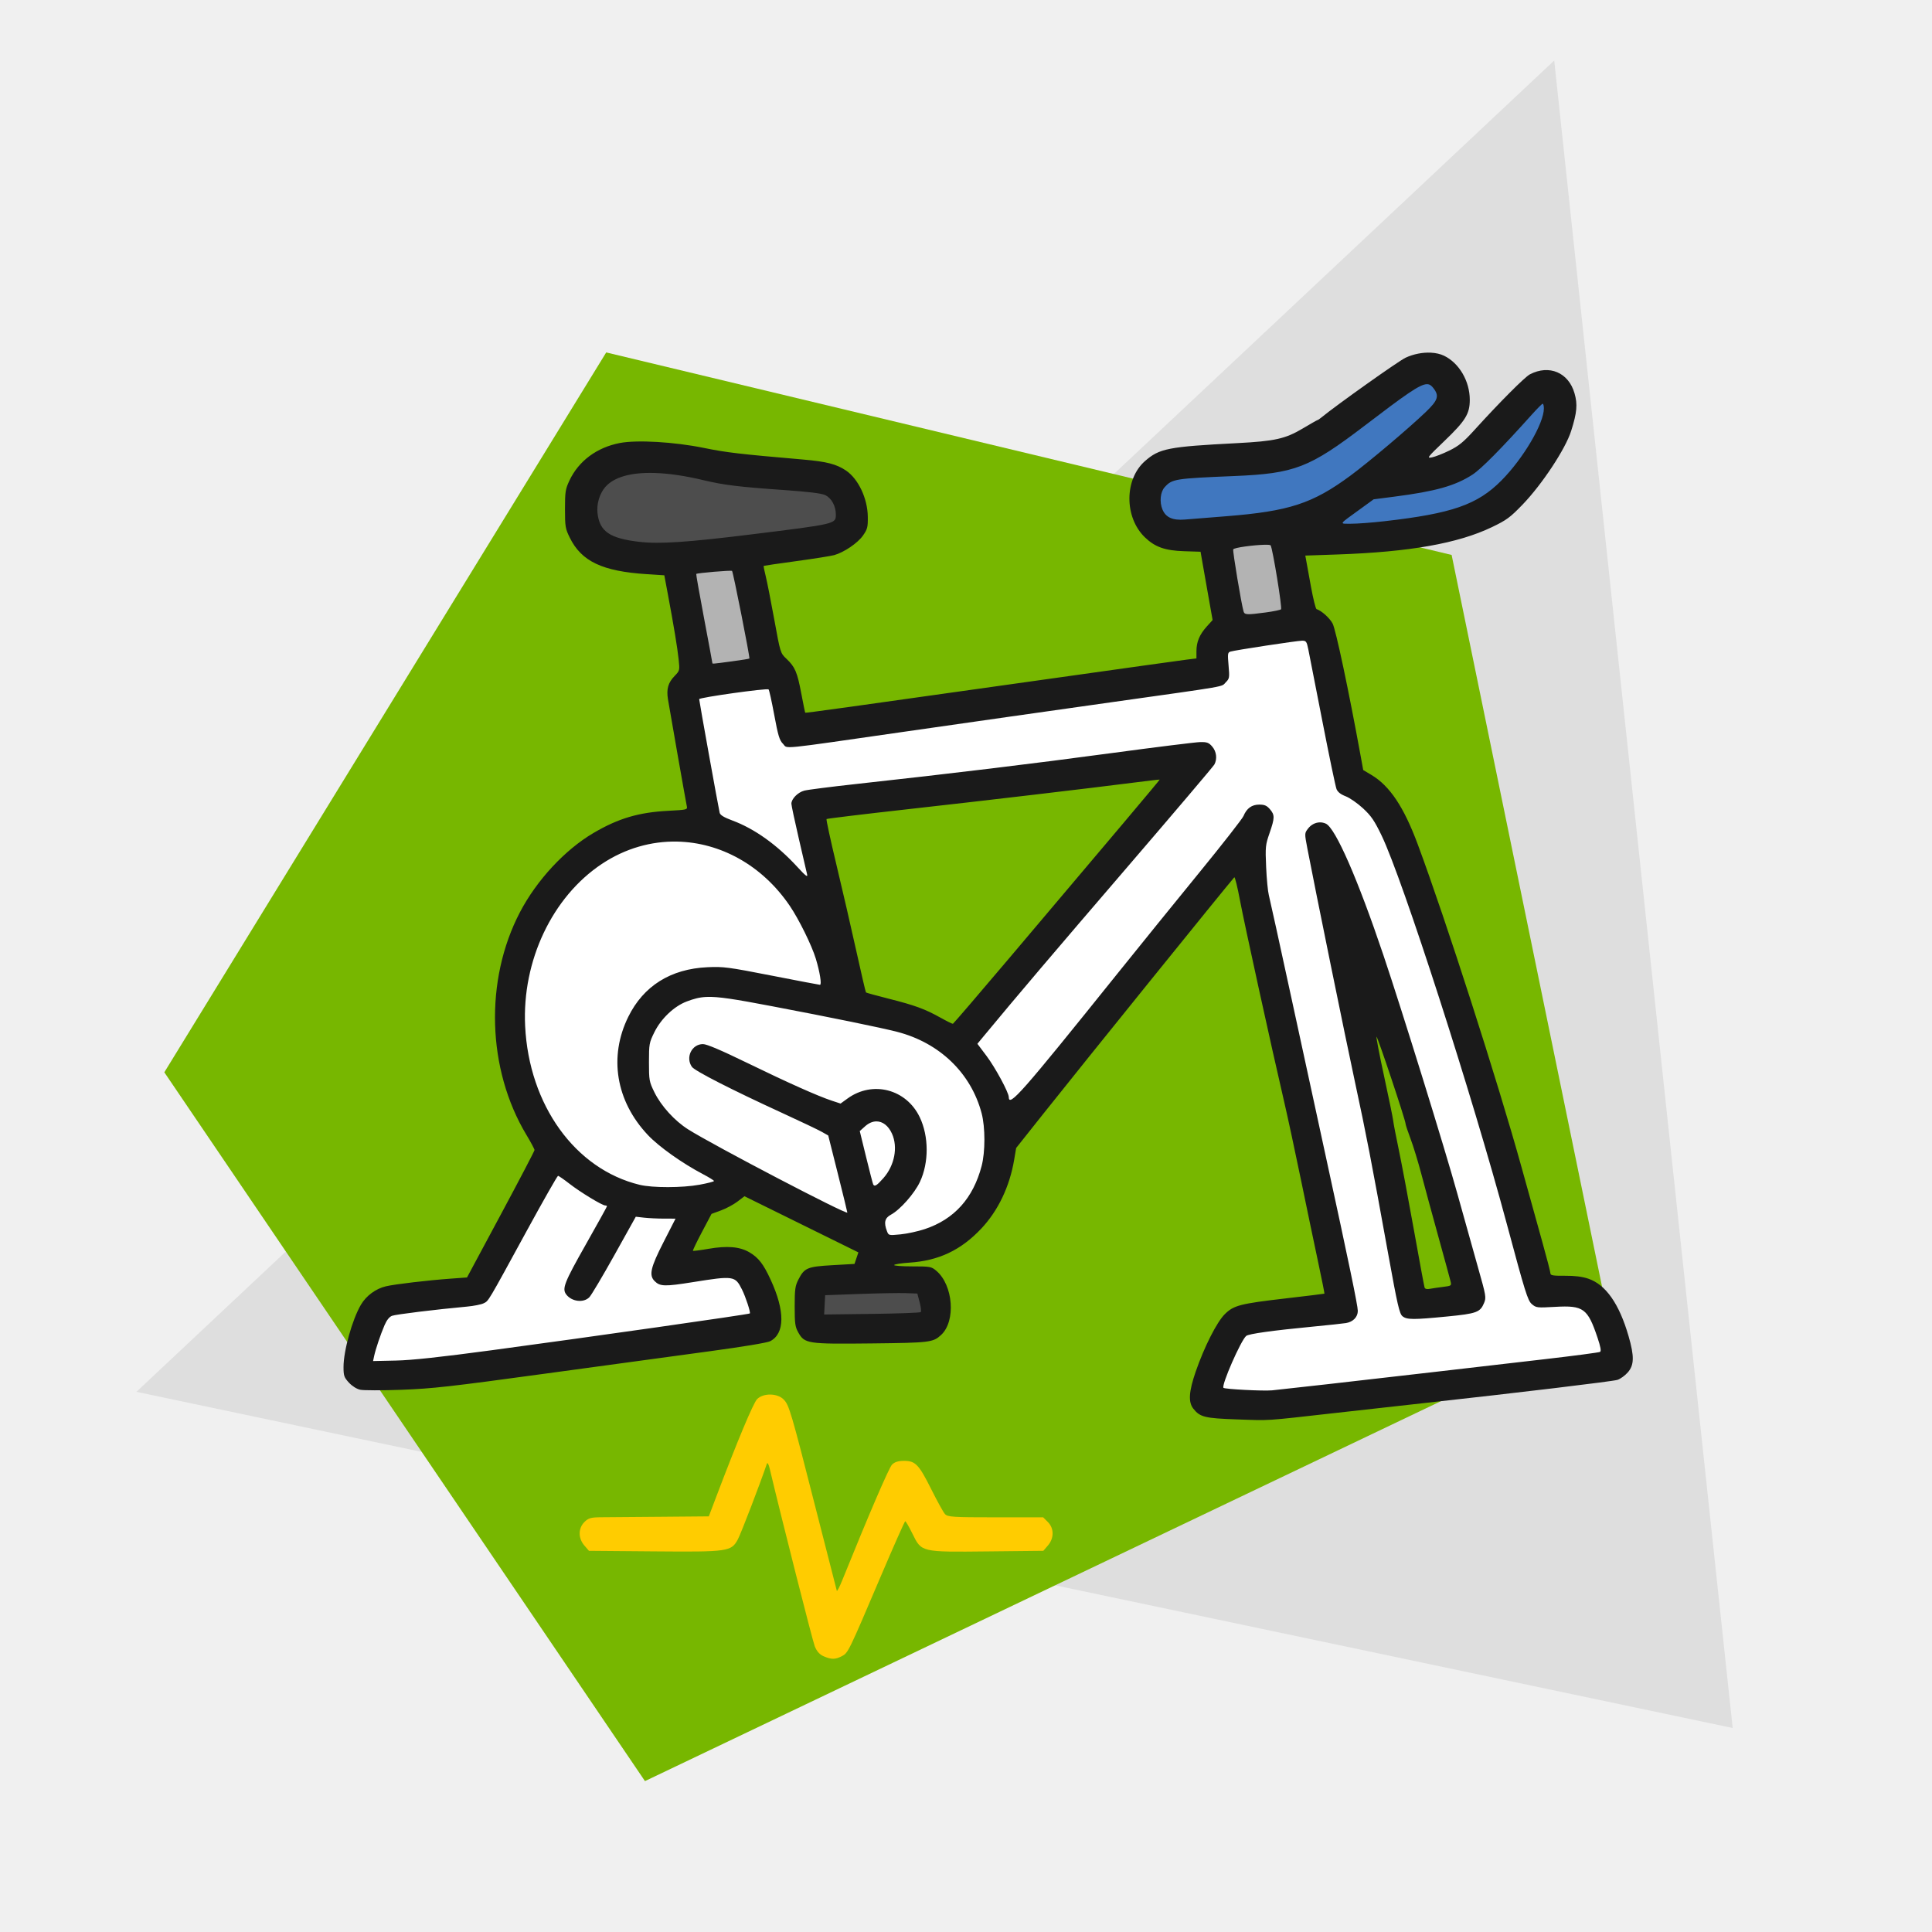
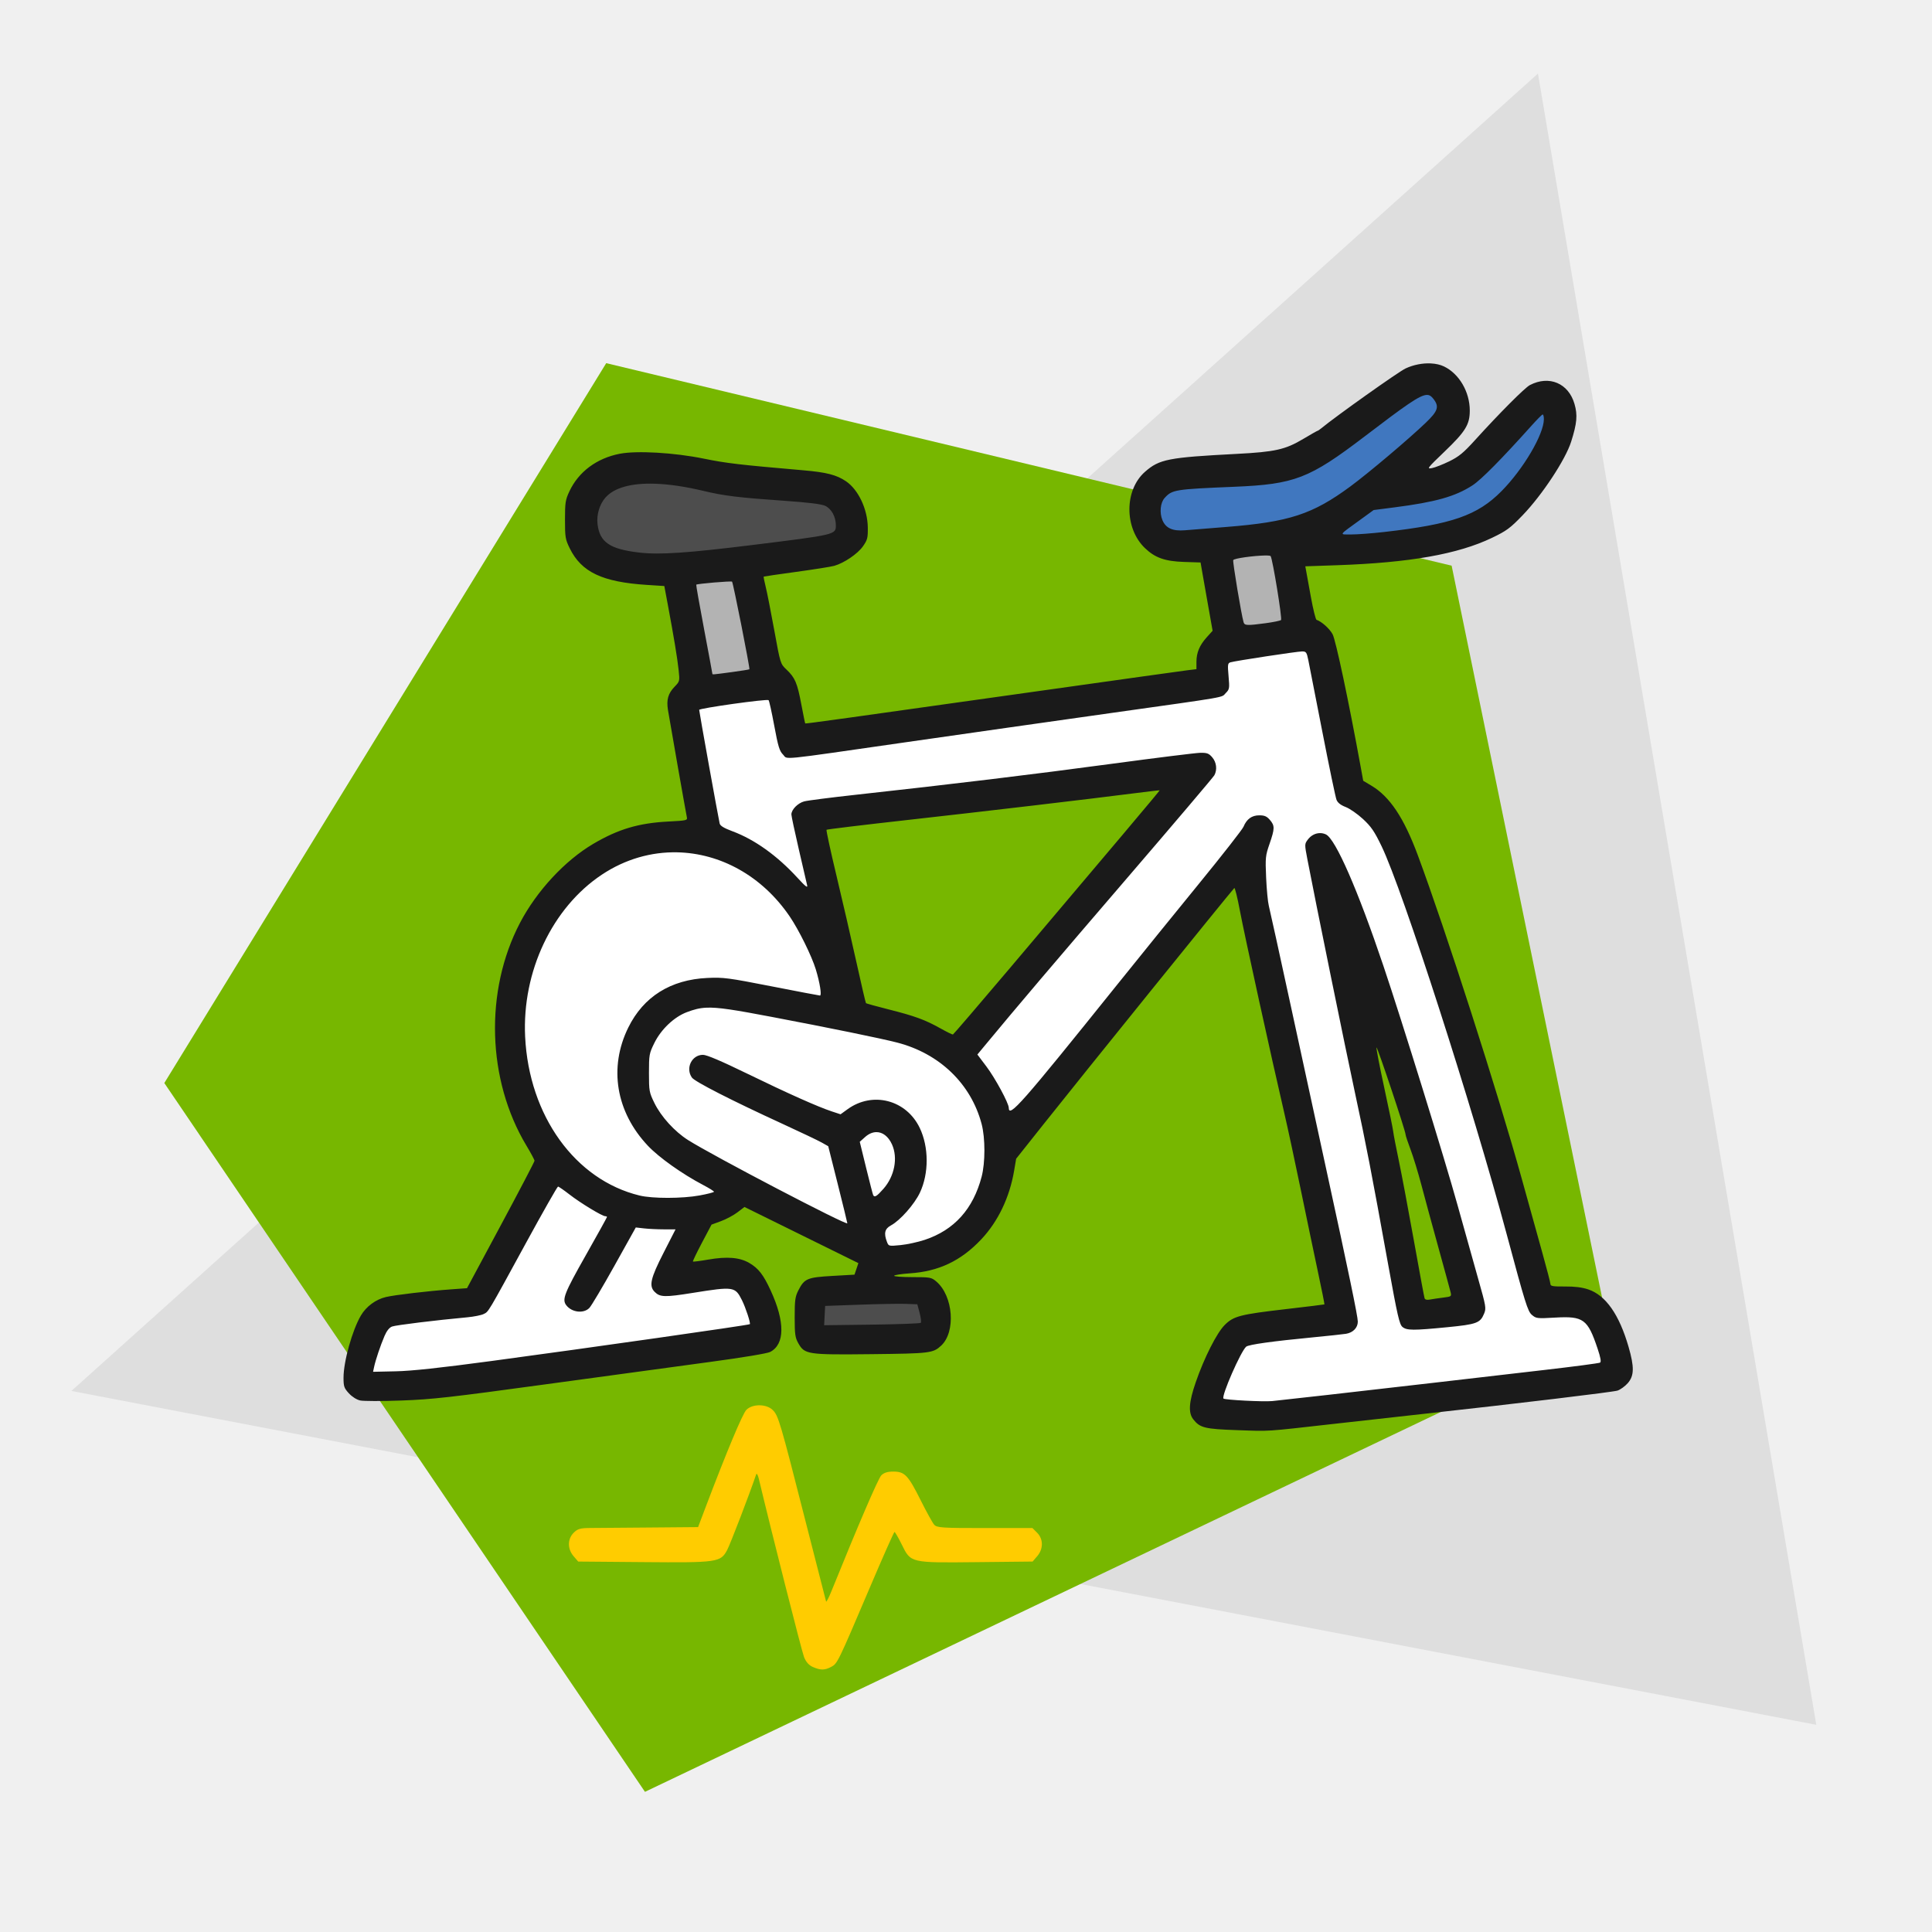
<svg xmlns="http://www.w3.org/2000/svg" version="1.1" id="svg1" width="360" height="360" viewBox="0 0 360 360" xml:space="preserve">
  <defs id="defs1" />
-   <g id="background2" style="fill:#cd0000;fill-opacity:1" transform="translate(1.298077,4.759615)">
-     <path style="display:inline;fill:#d8d8d8;fill-opacity:0.736;stroke:none;stroke-width:1.052" d="M 321.564,317.23 288.307,6.517 24.121,254.586 Z" id="path2-1" />
+   <g id="background2" style="fill:#cd0000;fill-opacity:1" transform="translate(3.028846,4.163462)">
+     <path style="display:inline;fill:#d8d8d8;fill-opacity:0.736;stroke:none;stroke-width:1.052" d="M 335.41,317.23 283.547,9.546 10.275,255.019 Z" id="path2-1" />
  </g>
-   <g id="background" transform="matrix(0.9059701,0,0,0.934409,11.35684,88.47049)" style="fill:#cd0000;fill-opacity:1">
+   <g id="background" transform="matrix(0.9059701,0,0,0.934409,11.35684,90.47049)" style="fill:#cd0000;fill-opacity:1">
    <path style="fill:#77b700;fill-opacity:1;stroke:none" d="M 21.261,119.151 120.117,260.498 318.413,168.728 286.029,15.984 112.148,-24.402 Z" id="path2" />
  </g>
-   <g id="metric" transform="translate(-289.5279,-1258.808)" style="fill:#cd0000;fill-opacity:1">
+   <g id="metric" transform="translate(-291.5279,-1256.808)" style="fill:#cd0000;fill-opacity:1">
    <path d="m 442.995,1567.428 c -0.741,-0.323 -1.284,-0.934 -1.649,-1.859 -0.419,-1.059 -6.239,-24.01 -8.401,-33.127 -0.192,-0.811 -0.416,-1.196 -0.519,-0.892 -1.234,3.655 -4.818,12.994 -5.408,14.091 -1.23,2.285 -1.755,2.361 -15.659,2.243 l -12.091,-0.102 -0.861,-1.001 c -1.16,-1.349 -1.154,-3.197 0.015,-4.366 0.74,-0.74 1.223,-0.878 3.121,-0.889 1.235,-0.01 6.254,-0.047 11.154,-0.089 l 8.908,-0.076 1.351,-3.567 c 3.941,-10.405 6.937,-17.568 7.648,-18.282 1.144,-1.149 3.751,-1.126 4.922,0.044 1.044,1.044 1.367,2.141 6.06,20.557 2.075,8.142 3.816,14.943 3.87,15.112 0.053,0.169 0.51,-0.714 1.015,-1.962 4.963,-12.276 8.693,-20.945 9.263,-21.533 0.484,-0.499 1.161,-0.714 2.25,-0.714 2.123,0 2.762,0.67 5.101,5.351 1.078,2.158 2.209,4.205 2.512,4.548 0.498,0.563 1.423,0.624 9.431,0.624 h 8.879 l 0.876,0.875 c 1.169,1.169 1.175,3.017 0.015,4.366 l -0.86,1.001 -10.34,0.109 c -12.504,0.132 -12.339,0.171 -14.049,-3.299 -0.635,-1.287 -1.24,-2.334 -1.345,-2.327 -0.105,0.01 -2.187,4.702 -4.626,10.434 -5.94,13.958 -6.014,14.11 -7.191,14.719 -1.224,0.633 -1.955,0.635 -3.391,0.01 z" style="display:inline;fill:#ffcc00;stroke-width:0.268" id="path1-9" />
  </g>
-   <g id="bike" transform="matrix(0.2301103,0,0,0.2301103,27.25291,-43.9683)">
+   <g id="bike" transform="matrix(0.2301103,0,0,0.2301103,27.25291,-41.9683)">
    <path id="path8" style="display:inline;fill:#ffffff" d="m 935.578,701.207 c -4.559,0.313 -9.078,1.054 -13.606,1.652 -13.685,1.971 -27.363,4.009 -40.985,6.375 -3.083,0.608 -6.381,0.926 -9.018,2.794 -2.871,1.964 -4.469,5.383 -4.652,8.803 -0.245,4.588 0.468,9.155 0.753,13.726 0.062,0.899 0.122,1.8 0.118,2.702 -0.488,0.439 -0.822,1.117 -1.564,1.115 -6.184,1.371 -12.472,2.192 -18.727,3.16 -1.77,0.26 -3.565,0.532 -5.251,0.772 -32.497,4.661 -65.014,9.174 -97.517,13.794 -59.803,8.474 -119.596,17.023 -179.378,25.647 -12.343,1.742 -24.757,3.595 -37.17,5.057 -2.223,0.24 -4.449,0.476 -6.684,0.58 -1.045,-1.077 -1.249,-2.664 -1.717,-4.033 -1.948,-7.654 -3.112,-15.477 -4.718,-23.205 -0.941,-4.431 -1.761,-8.904 -3.104,-13.236 -0.504,-1.292 -1.076,-2.608 -2.125,-3.554 -0.682,-0.657 -1.177,-1.592 -2.184,-1.763 -1.307,-0.532 -2.649,-0.996 -4.076,-1.023 -3.935,-0.108 -7.849,0.468 -11.757,0.856 -12.691,1.476 -25.351,3.248 -37.949,5.38 -3.21,0.615 -6.494,1.042 -9.57,2.187 -1.034,0.417 -2.013,1.024 -2.849,1.748 -0.625,0.793 -1.451,1.475 -1.948,2.338 -0.299,1.2 -0.81,2.383 -0.977,3.595 0.57,4.934 1.594,9.802 2.398,14.702 4.438,25.044 8.921,50.081 13.595,75.083 0.507,2.267 0.691,4.643 1.634,6.785 1.656,3.71 5.201,6.085 8.754,7.775 4.369,2.103 9.047,3.473 13.398,5.622 13.72,6.495 25.882,15.917 36.615,26.578 4.122,4.003 7.76,8.478 11.977,12.384 1.815,1.688 4.011,3.078 6.508,3.412 0.921,0.052 1.889,0.099 2.8,-0.022 0.959,-0.387 2.044,-0.542 2.92,-1.082 0.966,-0.862 2.223,-1.464 2.789,-2.683 0.579,-0.832 1.066,-1.706 1.269,-2.709 0.706,-2.202 0.267,-4.543 -0.303,-6.725 -3.579,-15.628 -7.34,-31.215 -10.697,-46.893 -0.438,-2.162 -0.94,-4.334 -1.291,-6.499 1.233,-1.535 2.996,-2.769 5.008,-2.915 5.941,-0.941 11.914,-1.658 17.881,-2.411 0.442,-0.056 1.258,-0.152 1.843,-0.223 18.61,-2.237 37.257,-4.16 55.878,-6.3 58.136,-6.554 116.215,-13.63 174.193,-21.471 7.394,-0.995 14.896,-1.982 22.228,-2.94 3.909,-0.505 7.954,-1.023 11.779,-1.52 10.747,-1.337 21.486,-2.753 32.262,-3.843 1.236,-0.132 2.483,-0.143 3.723,-0.059 1.329,1.228 2.033,3.304 1.297,5.01 -6.876,8.445 -13.973,16.708 -20.997,25.029 -33.597,39.565 -67.576,78.804 -101.261,118.295 -23.312,27.309 -46.52,54.709 -69.368,82.408 -1.267,1.532 -2.533,3.064 -3.8,4.595 4.256,5.693 8.593,11.327 12.797,17.059 4.574,6.65 8.605,13.668 12.236,20.873 0.993,2.092 2.09,4.167 2.775,6.381 0.138,2.9 1.293,5.838 3.557,7.722 0.747,0.804 1.821,1.182 2.76,1.703 1.144,0.323 2.287,0.65 3.488,0.595 3.438,0.037 6.526,-1.873 9.043,-4.06 4.546,-3.986 8.499,-8.586 12.495,-13.107 11.216,-12.946 21.988,-26.267 32.799,-39.551 22.364,-27.559 44.475,-55.322 66.834,-82.885 15.275,-18.901 30.635,-37.733 45.968,-56.586 8.633,-10.733 17.282,-21.458 25.554,-32.474 1.713,-2.375 3.588,-4.692 4.68,-7.438 0.648,-1.347 1.661,-2.824 3.303,-2.919 0.83,-0.061 1.753,-0.171 2.537,0.063 0.486,0.536 1.016,1.081 1.377,1.699 -0.401,3.046 -1.527,5.937 -2.47,8.844 -1.723,4.916 -3.414,9.926 -3.723,15.168 -0.4,6 0.036,12.013 0.272,18.011 0.379,6.922 0.832,13.856 1.9,20.711 0.731,3.607 1.648,7.176 2.411,10.777 3.199,14.419 6.367,28.913 9.509,43.303 12.592,57.981 25.149,115.969 37.751,173.947 5.665,26.12 11.32,52.243 16.772,78.408 1.657,8.087 3.383,16.357 4.873,24.552 0.321,1.954 0.758,3.914 0.898,5.883 -0.701,1.004 -2.108,1.097 -3.221,1.263 -17.168,2.052 -34.413,3.392 -51.582,5.432 -8.244,1.005 -16.513,1.943 -24.655,3.616 -3.16,0.696 -6.536,1.585 -8.777,4.085 -2.63,2.878 -4.405,6.4 -6.241,9.807 -4.104,7.976 -7.748,16.188 -10.983,24.553 -1.375,3.773 -2.891,7.564 -3.386,11.575 -0.199,1.777 0.082,3.564 0.709,5.23 0.455,0.969 1.172,1.815 1.728,2.736 1.306,0.959 2.63,1.956 4.235,2.341 3.216,0.861 6.573,0.98 9.873,1.297 9.41,0.674 18.843,1.135 28.279,1.087 4.344,-0.02 8.644,-0.712 12.959,-1.13 70.795,-7.84 141.538,-16.146 212.295,-24.317 13.878,-1.637 27.763,-3.248 41.588,-5.29 2.264,-0.4 4.673,-0.608 6.665,-1.842 2.031,-1.289 3.544,-3.341 4.173,-5.663 0.993,-3.685 -0.046,-7.507 -1.038,-11.079 -1.754,-5.753 -3.691,-11.462 -6.049,-16.998 -2.343,-5.395 -5.462,-10.726 -10.357,-14.181 -4.591,-3.34 -10.335,-4.563 -15.913,-4.815 -7.743,-0.4 -15.464,0.639 -23.203,0.633 -0.678,0.01 -1.494,0.02 -1.809,-0.709 -1.654,-3.398 -2.645,-7.069 -3.784,-10.66 -4.143,-13.908 -7.84,-27.944 -11.632,-41.95 -6.254,-23.451 -12.84,-46.812 -19.678,-70.1 -12.329,-42.023 -25.275,-83.865 -38.739,-125.538 -9.468,-29.225 -19.148,-58.386 -29.513,-87.306 -4.51,-12.416 -9.016,-24.847 -14.301,-36.959 -2.42,-5.329 -4.971,-10.616 -7.974,-15.645 -2.868,-4.848 -6.613,-9.118 -10.768,-12.901 -4.33,-3.943 -9.045,-7.512 -14.2,-10.308 -1.665,-0.971 -3.596,-1.401 -5.196,-2.487 -1.886,-7.893 -3.461,-15.857 -5.115,-23.801 -0.214,-1.081 -0.489,-2.418 -0.726,-3.597 -0.459,-2.276 -0.926,-4.559 -1.366,-6.764 -0.684,-3.445 -1.383,-6.913 -2.044,-10.294 -4.429,-22.493 -8.74,-45.009 -13.231,-67.49 -0.728,-3.577 -1.611,-7.393 -4.298,-10.05 -2.279,-2.339 -5.595,-3.376 -8.807,-3.32 -0.231,-0.003 -0.463,-0.009 -0.694,0.007 z m -509.682,162.658 c -18.57,0.285 -37,5.341 -53.225,14.349 -19.82,10.955 -36.343,27.373 -48.57,46.347 -18.811,29.199 -27.881,64.466 -25.904,99.115 1.488,26.877 8.948,53.598 22.845,76.736 10.64,17.765 25.176,33.348 42.797,44.329 10.78,6.732 22.669,11.734 35.077,14.519 7.372,1.437 14.912,1.728 22.404,1.798 9.491,-0.01 19.021,-0.459 28.38,-2.111 4.185,-0.821 8.412,-1.582 12.442,-3.004 1.261,-0.464 2.439,-1.166 3.471,-2.011 0.638,-0.827 1.466,-1.553 1.979,-2.448 0.347,-1.306 0.829,-2.608 1.091,-3.917 -0.317,-1.197 -0.484,-2.453 -0.894,-3.613 -0.68,-1.296 -1.501,-2.526 -2.642,-3.464 -2.81,-2.302 -6.057,-3.993 -9.223,-5.745 -11.394,-5.979 -22.26,-12.969 -32.433,-20.849 -5.106,-3.984 -10.017,-8.27 -14.172,-13.257 -9.117,-10.65 -15.756,-23.598 -18.105,-37.48 -2.298,-13.09 -0.633,-26.762 4.327,-39.064 4.113,-10.348 10.411,-20 19.104,-27.068 8.541,-7.039 19.146,-11.265 30.018,-13.008 6.144,-0.998 12.389,-1.29 18.607,-1.179 7.221,0.272 14.334,1.674 21.431,2.933 19.496,3.652 38.928,7.64 58.443,11.19 1.239,0.211 2.491,0.438 3.74,0.174 1.02,-0.11 1.999,-0.529 2.955,-0.867 0.825,-0.702 1.835,-1.228 2.542,-2.04 0.704,-1.031 1.452,-2.039 1.806,-3.253 1.148,-3.464 0.53,-7.182 0.012,-10.705 -1.08,-6.272 -2.663,-12.462 -4.718,-18.485 -3.064,-8.482 -6.946,-16.645 -11.066,-24.658 -4.206,-8.095 -8.767,-16.045 -14.334,-23.292 -12.5,-16.574 -28.881,-30.328 -47.741,-39.1 -15.718,-7.351 -33.084,-11.177 -50.445,-10.873 z m 524.758,1.836 c 0.735,-0.064 0.987,0.798 1.437,1.216 3.221,4.378 5.643,9.273 8.075,14.116 6.594,13.636 12.2,27.723 17.593,41.868 2.831,7.46 5.561,14.958 8.235,22.476 0.178,0.492 0.466,1.321 0.686,1.942 7.461,21.08 14.297,42.374 21.105,63.672 1.259,3.981 2.58,8.134 3.863,12.181 4.447,14.061 8.896,28.282 13.284,42.424 1.776,5.753 3.609,11.667 5.378,17.416 7.558,24.665 15.115,49.333 22.191,74.142 6.646,23.896 13.334,47.779 20.075,71.648 1.091,4.115 2.365,8.204 2.996,12.422 0.247,0.984 -0.455,1.835 -0.769,2.713 -0.256,0.689 -0.733,1.28 -1.482,1.443 -3.52,1.204 -7.256,1.563 -10.927,2.046 -8.948,1.026 -17.919,1.864 -26.897,2.572 -4.044,0.241 -8.114,0.647 -12.159,0.24 -1.603,-5.218 -2.549,-10.607 -3.647,-15.947 -0.601,-3.073 -1.185,-6.15 -1.763,-9.227 -0.254,-1.357 -0.548,-2.95 -0.817,-4.397 -6.518,-35.532 -12.786,-71.112 -19.74,-106.562 -3.797,-19.472 -8.017,-38.857 -12.143,-58.261 -6.539,-31.096 -12.894,-62.204 -19.247,-93.36 -4.752,-23.37 -9.485,-46.744 -14.124,-70.136 -1.203,-6.107 -2.439,-12.363 -3.601,-18.539 -0.367,-1.983 -0.761,-3.964 -0.981,-5.969 0.759,-1.128 1.935,-2.192 3.381,-2.141 z M 455.283,989.625 c -6.111,0.008 -12.182,1.197 -17.922,3.269 -4.963,1.617 -9.665,4.003 -13.897,7.06 -8.977,6.455 -16.288,15.244 -20.868,25.318 -1.944,3.938 -3.441,8.151 -3.82,12.552 -0.536,5.546 -0.355,11.13 -0.383,16.694 0.042,6.053 0.002,12.297 2.229,18.026 1.436,3.719 3.198,7.315 5.166,10.781 5.151,8.795 11.941,16.59 19.68,23.201 4.099,3.537 8.63,6.53 13.317,9.225 12.726,7.412 25.713,14.364 38.684,21.336 21.786,11.636 43.667,23.099 65.736,34.19 6.443,3.182 12.847,6.465 19.47,9.264 1.848,0.785 3.832,1.306 5.853,1.156 1.094,0.018 2.079,-0.616 3.125,-0.885 0.862,-0.297 1.724,-0.595 2.586,-0.892 0.811,-1.982 1.622,-3.963 2.432,-5.945 -0.597,-4.359 -1.849,-8.587 -2.82,-12.869 -4.613,-18.784 -9.384,-37.528 -14.086,-56.289 -4.642,-2.588 -9.193,-5.349 -14.01,-7.608 -17.827,-8.69 -35.984,-16.676 -53.851,-25.283 -0.729,-0.348 -1.403,-0.667 -2.046,-0.981 -11.997,-5.801 -23.994,-11.628 -35.637,-18.12 -1.889,-1.108 -3.849,-2.158 -5.594,-3.469 -0.65,-1.513 0.11,-3.729 1.828,-4.086 4.443,1.323 8.659,3.293 12.9,5.145 2.894,1.298 5.771,2.635 8.641,3.986 0.439,0.204 1.205,0.571 1.77,0.838 1.022,0.483 1.822,0.867 2.819,1.346 19.381,9.382 38.764,18.785 58.557,27.274 6.97,2.984 14.016,5.814 21.258,8.077 2.441,0.803 4.882,1.606 7.323,2.41 3.642,-2.595 7.203,-5.306 10.899,-7.822 6.651,-4.324 15.027,-6.004 22.792,-4.241 7.971,1.709 15.005,6.932 19.25,13.853 4.194,6.888 6.079,14.966 6.516,22.957 0.408,8.874 -0.975,17.969 -4.884,26.002 -2.785,5.318 -6.559,10.06 -10.627,14.449 -2.935,3.061 -6.036,6.083 -9.82,8.078 -3.871,2.258 -6.966,6.027 -7.857,10.478 -1.075,4.966 0.406,10.042 2.323,14.607 1.313,3.146 4.027,5.716 7.352,6.592 3.674,1.012 7.518,0.326 11.244,0.039 6.324,-0.612 12.553,-1.985 18.678,-3.644 13.332,-3.754 25.888,-10.756 35.423,-20.885 9.511,-9.978 15.822,-22.651 19.449,-35.869 2.295,-8.154 2.888,-16.678 2.934,-25.115 -0.049,-7.931 -0.593,-15.931 -2.581,-23.636 -4.358,-16.55 -13.113,-31.919 -25.18,-44.06 -12.907,-13.089 -29.445,-22.384 -47.114,-27.303 -7.997,-2.161 -16.117,-3.83 -24.21,-5.584 -27.319,-5.776 -54.733,-11.097 -82.163,-16.315 -12.267,-2.284 -24.521,-4.696 -36.898,-6.317 -4.63,-0.58 -9.292,-1.021 -13.964,-0.984 z m 135.57,100.83 c -5.656,0.101 -10.995,2.8 -15.061,6.625 -2.569,2.296 -5.138,4.592 -7.707,6.889 3.713,15.041 7.26,30.125 11.197,45.11 0.654,2.222 1.052,4.613 2.5,6.49 1.939,2.785 5.341,4.476 8.738,4.24 3.462,-0.19 6.449,-2.267 8.834,-4.637 3.985,-3.935 7.647,-8.274 10.243,-13.264 4.982,-9.4 6.837,-20.663 4.096,-31.032 -1.778,-6.577 -5.398,-12.924 -11.091,-16.852 -3.423,-2.371 -7.577,-3.68 -11.749,-3.569 z m -262.5,45.723 c -1.703,1.085 -2.683,2.933 -3.764,4.58 -5.348,8.884 -10.35,17.971 -15.406,27.022 -10.169,18.357 -20.115,36.837 -30.268,55.203 -0.234,0.427 -0.65,1.165 -0.954,1.711 -2.543,4.473 -4.956,9.036 -7.836,13.305 -0.526,0.881 -1.719,0.812 -2.591,1.118 -6.042,1.382 -12.259,1.59 -18.398,2.285 -14.828,1.53 -29.652,3.154 -44.409,5.28 -2.997,0.511 -6.071,0.796 -8.95,1.817 -4.569,1.81 -7.741,5.916 -9.868,10.197 -2.266,4.795 -4.043,9.804 -5.797,14.804 -1.912,5.587 -3.676,11.243 -4.766,17.056 -0.813,3.862 -1.626,7.724 -2.439,11.585 10.798,-0.255 21.599,-0.429 32.395,-0.739 12.614,-0.58 25.167,-2.038 37.704,-3.494 25.491,-3.055 50.918,-6.615 76.355,-10.085 42.173,-5.809 84.331,-11.734 126.465,-17.819 14.104,-2.071 28.223,-4.06 42.293,-6.356 1.687,-0.255 3.353,-0.632 4.918,-1.326 0.597,-0.276 1.324,-0.402 1.844,-0.767 0.738,-1.397 1.556,-2.766 2.243,-4.181 0.386,-1.699 0.555,-3.451 0.246,-5.179 -0.866,-4.719 -2.511,-9.252 -4.17,-13.74 -1.711,-4.463 -3.671,-8.871 -6.3,-12.876 -2.36,-3.615 -6.005,-6.404 -10.205,-7.492 -5.266,-1.399 -10.785,-0.801 -16.126,-0.223 -11.495,1.377 -22.858,3.682 -34.36,5.002 -2.496,0.222 -5.047,0.585 -7.536,0.143 -0.464,-0.225 -1.065,-0.649 -0.871,-1.23 0.563,-3.521 2.103,-6.789 3.507,-10.037 3.692,-8.055 7.9,-15.858 11.885,-23.769 3.197,-6.256 6.392,-12.512 9.588,-18.769 -8.854,-0.034 -17.709,0.025 -26.562,-0.071 -5.502,-0.11 -11.001,-0.45 -16.46,-1.163 -2.708,-0.309 -5.416,-0.618 -8.124,-0.926 -8.282,14.803 -16.483,29.653 -24.822,44.424 -4.437,7.75 -8.857,15.518 -13.664,23.047 -0.365,0.504 -0.62,1.228 -1.355,1.223 -1.543,0.233 -3.192,-0.24 -4.373,-1.262 1.077,-3.778 2.973,-7.255 4.722,-10.753 6.295,-11.987 13.154,-23.665 19.719,-35.504 3.047,-5.513 6.196,-10.973 9.065,-16.581 0.377,-1.046 0.906,-2.082 1.184,-3.137 -0.344,-1.448 -0.595,-2.936 -1,-4.358 -0.83,-1.131 -1.445,-2.457 -2.645,-3.253 -1.482,-1.318 -3.429,-1.994 -5.359,-2.302 -5.413,-2.64 -10.502,-5.891 -15.562,-9.142 -4.151,-2.685 -8.153,-5.589 -12.054,-8.623 -2.661,-1.926 -5.263,-4 -8.228,-5.446 -1.586,-0.762 -3.381,-0.861 -5.07,-1.296 -0.647,-0.348 -1.125,0.106 -1.617,0.491 -0.741,0.534 -1.482,1.069 -2.223,1.603 z" />
    <path id="path6" style="display:inline;fill:#b3b3b3" d="m 905.25,623.52 c -7.128,0.247 -14.243,0.996 -21.269,2.224 -3.302,0.646 -6.836,1.276 -9.46,3.546 -1.051,0.9 -1.784,2.098 -2.41,3.321 -0.382,0.834 -0.472,1.803 -0.599,2.71 -0.144,3.002 0.476,5.976 0.829,8.946 1.835,12.49 3.927,24.944 6.308,37.342 0.631,2.88 1.042,5.842 2.131,8.595 1.39,3.384 4.582,5.864 8.157,6.545 3.905,0.775 7.905,0.159 11.819,-0.236 6.506,-0.833 13.064,-1.54 19.416,-3.233 1.669,-0.426 3.178,-1.26 4.583,-2.238 0.959,-0.413 1.176,-1.528 1.728,-2.325 0.474,-0.74 0.85,-1.517 0.94,-2.402 0.596,-2.74 0.075,-5.561 -0.184,-8.313 -1.316,-10.722 -3.075,-21.385 -4.956,-32.021 -0.939,-4.981 -1.763,-9.999 -3.128,-14.886 -0.511,-1.608 -1.173,-3.239 -2.419,-4.419 -0.692,-0.887 -1.715,-1.437 -2.691,-1.954 -2.731,-1.289 -5.842,-1.231 -8.794,-1.202 z m -432.471,21.057 c -6.897,0.175 -13.774,0.816 -20.638,1.485 -3.037,0.364 -6.122,0.558 -9.084,1.356 -1.934,0.499 -3.433,1.878 -5.101,2.903 -0.705,0.226 -0.74,0.877 -0.798,1.513 -0.243,1.886 -0.741,3.776 -0.39,5.682 1.195,8.081 2.742,16.105 4.195,24.143 2.767,14.929 5.638,29.84 8.367,44.776 0.067,0.394 0.211,1.182 0.307,1.727 0.227,1.247 0.214,2.572 0.907,3.681 0.396,1.1 1.227,1.954 1.956,2.836 1.297,0.982 2.697,1.95 4.341,2.192 2.763,0.6 5.596,-0.022 8.364,-0.299 7.968,-1.076 15.964,-1.994 23.874,-3.449 1.611,-0.243 3.088,-0.917 4.535,-1.635 0.776,-0.362 1.551,-0.724 2.327,-1.086 0.376,-1.812 0.877,-3.612 1.175,-5.432 0.01,-3.199 -0.782,-6.33 -1.267,-9.476 -3.053,-16.774 -6.382,-33.497 -9.839,-50.192 -1.031,-4.762 -1.938,-9.559 -3.239,-14.257 -0.421,-1.434 -1.294,-2.664 -1.976,-3.98 -1.398,-0.713 -2.645,-1.785 -4.213,-2.098 -1.225,-0.369 -2.534,-0.388 -3.805,-0.391 z" />
    <path id="path5" style="display:inline;fill:#4d4d4d" d="m 406.43,565.336 c -9.745,0.154 -19.677,1.365 -28.664,5.338 -6.364,2.813 -12.118,7.307 -15.715,13.33 -4.797,7.911 -6.579,17.615 -4.824,26.707 1.014,5.836 3.49,11.54 7.724,15.763 4.899,4.986 11.577,7.714 18.248,9.393 6.569,1.624 13.302,2.526 20.041,3.063 12.576,0.866 25.189,0.009 37.729,-1.013 24.282,-2.12 48.453,-5.296 72.639,-8.28 11.048,-1.437 22.124,-2.725 33.1,-4.663 4.498,-0.874 9.118,-1.696 13.209,-3.858 3.457,-1.798 6.148,-5.118 6.853,-8.987 0.56,-3.232 0.386,-6.568 -0.177,-9.788 -1.311,-7.06 -5.361,-13.836 -11.683,-17.465 -3.704,-2.159 -8.059,-2.647 -12.219,-3.294 -13.36,-1.737 -26.829,-2.351 -40.251,-3.429 -4.477,-0.342 -8.951,-0.715 -13.422,-1.12 -0.3,-0.026 -1.195,-0.115 -1.723,-0.165 -10.478,-0.973 -20.937,-2.359 -31.196,-4.743 -11.907,-2.883 -23.971,-5.257 -36.194,-6.27 -4.48,-0.378 -8.978,-0.571 -13.474,-0.517 z m 198.561,664.16 c -19.796,0.251 -39.575,1.168 -59.36,1.836 -1.387,0.05 -2.773,0.1 -4.16,0.15 -0.564,10.946 -1.132,21.892 -1.697,32.838 19.25,-0.262 38.501,-0.446 57.75,-0.765 9.161,-0.2 18.329,-0.37 27.476,-0.954 2.205,-0.186 4.534,-0.295 6.473,-1.474 0.749,-0.455 1.743,-0.634 2.111,-1.517 0.72,-1.16 1.685,-2.201 1.968,-3.574 1.032,-3.207 0.397,-6.641 -0.22,-9.866 -1.02,-4.514 -2.343,-8.954 -3.495,-13.436 -0.234,-0.878 -0.468,-1.756 -0.703,-2.634 -6.302,-0.198 -12.6,-0.535 -18.904,-0.635 -2.413,-0.013 -4.826,0.01 -7.239,0.032 z" />
    <path id="path3" style="display:inline;fill:#4077bf;fill-opacity:1" d="m 1036.447,493.5 c -4.927,0.246 -9.379,2.694 -13.533,5.153 -7.534,4.631 -14.609,9.958 -21.716,15.208 -8.092,6.026 -16.099,12.175 -24.134,18.256 -0.312,0.238 -0.96,0.721 -1.401,1.053 -9.581,7.156 -19.229,14.288 -29.603,20.266 -7.811,4.506 -16.197,8.079 -24.995,10.128 -11.292,2.669 -22.918,3.42 -34.471,4.036 -14.007,0.683 -28.033,1.062 -42.018,2.128 -5.808,0.538 -11.749,1.008 -17.217,3.193 -4.085,1.642 -7.449,4.663 -10.158,8.075 -3.576,4.794 -4.768,11 -4.415,16.879 0.408,6.48 2.935,13.09 7.969,17.37 4.271,3.693 9.994,5.213 15.545,5.354 4.527,0.12 9.028,-0.511 13.539,-0.8 12.169,-1.006 24.351,-1.87 36.508,-3.006 14.887,-1.453 29.818,-3.36 44.23,-7.491 11.391,-3.239 22.279,-8.143 32.371,-14.325 14.591,-8.886 27.837,-19.741 40.985,-30.593 12.078,-10.064 24.047,-20.27 35.585,-30.952 4.209,-4.015 8.63,-7.971 11.691,-12.977 2.17,-3.57 3.184,-7.946 2.207,-12.061 -0.935,-4.116 -3.448,-7.696 -6.326,-10.703 -2.766,-2.811 -6.69,-4.431 -10.645,-4.191 z m 93.652,15.846 c -0.856,0.031 -1.703,0.097 -2.458,0.541 -2.557,0.942 -4.399,3.068 -6.315,4.912 -5.429,5.555 -10.463,11.477 -15.744,17.17 -9.214,10.035 -18.485,20.039 -28.377,29.415 -3.236,2.982 -6.484,6.03 -10.35,8.191 -9.461,5.685 -20.225,8.68 -30.962,10.863 -14.937,3.012 -30.106,4.597 -45.197,6.614 -1.248,0.74 -2.401,1.72 -3.612,2.552 -6.665,4.879 -13.404,9.657 -20.032,14.584 -2.467,1.88 -5.087,3.885 -6.293,6.846 -0.504,1.3 -0.747,2.724 -0.673,4.115 0.128,1.122 0.359,2.216 0.862,3.234 0.372,0.879 0.987,1.668 1.622,2.373 0.706,0.721 1.449,1.391 2.387,1.794 2.686,1.511 5.885,1.313 8.864,1.314 7.438,0.038 14.856,-0.652 22.258,-1.304 11.992,-1.193 23.956,-2.69 35.856,-4.599 13.556,-2.253 27.137,-5.058 39.911,-10.252 9.512,-3.848 18.379,-9.289 26.055,-16.104 9.134,-8.104 16.947,-17.594 23.913,-27.594 5.919,-8.636 11.31,-17.708 15.207,-27.449 2.102,-5.481 3.91,-11.337 3.271,-17.277 -0.306,-2.911 -1.375,-5.902 -3.68,-7.823 -0.775,-0.788 -1.871,-1.143 -2.789,-1.736 -1.241,-0.166 -2.468,-0.605 -3.727,-0.381 z" />
    <path id="path16" style="display:inline;fill:#1a1a1a;fill-opacity:1" d="m 1040.254,476.662 c -6.619,-0.334 -14.037,1.056 -20.514,4.082 -5.704,2.665 -55.925,38.331 -68.35,48.541 -1.292,1.061 -2.596,1.93 -2.898,1.93 -0.302,0 -5.544,2.977 -11.65,6.617 -14.449,8.613 -22.763,10.483 -53.77,12.092 -55.555,2.883 -62.672,4.274 -74.34,14.518 -16.769,14.723 -16.822,45.575 -0.105,61.707 8.189,7.903 16.274,10.771 31.779,11.273 l 13.334,0.432 1.568,9.014 c 0.863,4.958 3.06,17.402 4.879,27.654 l 3.309,18.641 -4.676,5.174 c -5.897,6.527 -8.414,12.516 -8.414,20.016 v 5.889 l -7.666,0.943 c -4.217,0.518 -54.167,7.5 -111,15.516 -167.456,23.618 -197.798,27.83 -198.129,27.498 -0.172,-0.173 -1.608,-7.182 -3.191,-15.574 -3.265,-17.307 -5.05,-21.479 -12.01,-28.074 -4.919,-4.662 -4.931,-4.697 -9.902,-32 -2.737,-15.033 -5.863,-30.851 -6.947,-35.148 -1.08,-4.281 -1.781,-7.916 -1.564,-8.104 l 0.002,-0.002 c 0.224,-0.161 12.108,-1.893 26.408,-3.848 14.3,-1.955 28.109,-4.146 30.686,-4.869 7.957,-2.233 19.013,-9.749 23.262,-15.812 3.645,-5.202 4.039,-6.744 3.922,-15.334 -0.201,-14.773 -7.651,-30.539 -17.641,-37.326 -7.607,-5.168 -15.73,-7.266 -34.363,-8.877 -52.391,-4.529 -62.334,-5.695 -80.891,-9.477 -23.892,-4.869 -54.168,-6.616 -68.012,-3.924 -18.622,3.621 -33.297,14.587 -40.723,30.43 -3.227,6.884 -3.574,9.112 -3.574,22.957 0,14.209 0.283,15.908 3.855,23.184 9.459,19.263 26.366,27.292 62.361,29.611 l 14.217,0.916 2.9,15.477 c 4.809,25.667 7.673,42.982 8.695,52.578 0.954,8.95 0.901,9.169 -3.219,13.42 -5.297,5.466 -6.768,10.596 -5.422,18.908 1.622,10.018 14.574,83.519 15.279,86.711 0.595,2.693 -0.006,2.836 -15.023,3.613 -23.992,1.241 -40.491,6.142 -60.662,18.018 -23.076,13.586 -45.897,38.186 -59.428,64.059 -28.786,55.045 -26.693,127.253 5.229,180.365 3.603,5.994 6.551,11.511 6.551,12.258 0,0.747 -12.302,24.269 -27.338,52.272 l -27.336,50.912 -12.996,0.941 c -18.648,1.349 -45.285,4.488 -52.639,6.205 -8.225,1.92 -15.997,7.656 -20.283,14.971 -7.019,11.977 -14.074,37.219 -14.074,50.352 0,7.098 0.457,8.435 4.332,12.654 2.578,2.807 6.277,5.152 9.131,5.793 2.639,0.593 17.639,0.612 33.334,0.043 25.046,-0.909 39.379,-2.52 117.203,-13.166 48.767,-6.672 108.654,-14.825 133.084,-18.121 26.195,-3.534 46.049,-6.835 48.393,-8.047 11.965,-6.187 12.104,-24.429 0.381,-49.83 -5.878,-12.735 -9.87,-17.876 -17.236,-22.193 -7.801,-4.572 -18.004,-5.422 -33.242,-2.775 -6.575,1.142 -12.174,1.855 -12.441,1.588 -0.268,-0.268 3.011,-7.104 7.287,-15.193 l 7.775,-14.707 7.65,-2.807 c 4.208,-1.543 10.208,-4.758 13.334,-7.144 l 5.684,-4.338 46.125,22.736 46.125,22.738 -1.574,4.666 -1.574,4.668 -17.885,1.025 c -20.365,1.169 -22.691,2.154 -27.553,11.668 -2.614,5.116 -3,7.912 -3,21.74 0,13.825 0.374,16.534 2.9,21.029 5.148,9.16 7.377,9.496 59.246,8.92 47.392,-0.526 49.835,-0.82 56.363,-6.805 12.138,-11.127 9.946,-40.438 -3.896,-52.086 -3.95,-3.324 -4.89,-3.492 -19.461,-3.492 -8.42,0 -14.995,-0.51 -14.609,-1.133 0.385,-0.623 5.971,-1.48 12.412,-1.904 23.647,-1.556 41.638,-10.081 58.098,-27.529 13.649,-14.469 22.984,-33.972 26.658,-55.701 l 1.623,-9.598 22,-27.705 c 32.537,-40.975 148.196,-184.188 154.641,-191.482 0.511,-0.578 2.587,7.823 4.615,18.668 3.472,18.566 25.504,118.963 36.074,164.385 2.645,11.367 8.639,39.267 13.32,62 4.681,22.733 10.937,52.696 13.902,66.584 2.965,13.888 5.254,25.36 5.086,25.496 -0.168,0.136 -14.106,1.846 -30.973,3.801 -37.4,4.334 -42.573,5.673 -49.781,12.881 -6.45,6.45 -16.578,26.476 -23.451,46.367 -5.599,16.205 -6.162,24.737 -1.982,30.051 5.398,6.862 9.307,7.829 35.211,8.721 27.919,0.961 20.879,1.421 80.004,-5.219 25.667,-2.882 58.067,-6.495 72,-8.029 76.626,-8.438 152.535,-17.552 156.268,-18.764 2.347,-0.762 6.095,-3.47 8.332,-6.018 5.222,-5.947 5.38,-13.028 0.654,-29.389 -7.572,-26.213 -18.487,-41.767 -32.664,-46.543 -4.977,-1.677 -10.919,-2.415 -18.922,-2.35 -9.382,0.077 -11.668,-0.284 -11.668,-1.85 0,-1.071 -2.967,-12.55 -6.594,-25.51 -3.627,-12.96 -11.161,-40.064 -16.742,-60.23 -19.101,-69.012 -61.688,-201.511 -84.178,-261.895 -11.241,-30.183 -22.614,-47.2 -37.471,-56.068 l -6.637,-3.961 -2.072,-11.371 c -9.686,-53.131 -20.181,-102.671 -22.736,-107.32 -2.514,-4.575 -8.862,-10.261 -12.994,-11.639 -0.713,-0.238 -2.767,-8.527 -4.564,-18.422 -1.797,-9.895 -3.552,-19.548 -3.898,-21.451 l -0.631,-3.461 25.988,-0.898 c 58.561,-2.028 97.67,-8.956 125.213,-22.178 11.796,-5.663 14.684,-7.791 24.791,-18.275 15.773,-16.362 34.673,-45.014 39.275,-59.543 4.751,-14.998 5.334,-21.59 2.709,-30.619 -4.873,-16.763 -20.512,-23.361 -36.125,-15.242 -4.107,2.136 -24.693,22.793 -44.56,44.713 -9.17,10.117 -12.931,13.211 -20.658,16.998 -5.195,2.547 -11.549,5.035 -14.115,5.529 -4.382,0.844 -3.757,0.028 10.244,-13.393 16.957,-16.253 20.424,-21.889 20.424,-33.209 0,-15.095 -8.552,-29.763 -20.811,-35.697 -3.02,-1.462 -6.704,-2.284 -10.676,-2.484 z m -3.266,25.512 c 2.283,-0.045 3.702,1.163 5.221,3.094 4.986,6.339 3.87,9.877 -6.137,19.469 -13.877,13.301 -46.189,40.594 -61,51.523 -30.668,22.631 -49.564,28.798 -100.666,32.855 -14.3,1.135 -29.301,2.335 -33.334,2.666 -9.916,0.814 -15.487,-1.68 -18.188,-8.143 -2.513,-6.015 -1.725,-14.171 1.738,-17.998 6.101,-6.742 8.163,-7.073 56.449,-9.084 48.817,-2.033 60.741,-6.631 105.334,-40.617 33.261,-25.35 44.747,-33.65 50.582,-33.766 z m 93.777,15.838 c 0.538,-0.017 0.975,1.676 0.975,3.809 0,12.206 -16.644,40.458 -34.369,58.34 -19.458,19.629 -40.005,26.77 -94.965,33.008 -9.9,1.124 -21.899,2.024 -26.666,2.002 -9.925,-0.047 -10.68,1.172 7.41,-11.965 l 10.742,-7.801 16.701,-2.154 c 33.479,-4.316 49.345,-8.783 63.34,-17.84 6.985,-4.52 23.396,-21.114 47.807,-48.34 4.4,-4.907 8.45,-8.984 9,-9.057 0.01,-0.001 0.017,-0.002 0.025,-0.002 z m -719.084,56.062 c 11.389,0.348 24.634,2.275 39.391,5.801 16.717,3.994 28.519,5.442 65.156,7.996 20.101,1.401 30.523,2.683 33.562,4.125 5.123,2.431 8.615,8.829 8.615,15.787 0,7.572 -0.033,7.579 -68.465,16.035 -51.764,6.396 -74.21,7.895 -90.471,6.039 -24.099,-2.75 -32.389,-8.405 -34.061,-23.238 -0.843,-7.479 1.687,-15.914 6.375,-21.254 7.086,-8.071 20.915,-11.871 39.896,-11.291 z m 493.701,58.137 c 2.834,-0.066 4.822,0.074 5.105,0.516 1.666,2.596 9.5,50.765 8.414,51.738 -0.64,0.573 -6.263,1.727 -12.496,2.564 -15.08,2.026 -17.031,1.937 -17.84,-0.814 -1.816,-6.174 -8.922,-48.827 -8.373,-50.258 0.566,-1.475 16.686,-3.547 25.189,-3.746 z m -431.021,21.174 c 0.898,0.889 14.639,70.338 14.037,70.945 -0.244,0.246 -6.643,1.277 -14.219,2.291 -15.999,2.141 -15.773,2.123 -15.773,1.291 0,-0.35 -3.024,-16.628 -6.719,-36.172 -3.695,-19.544 -6.544,-35.702 -6.332,-35.906 0.819,-0.792 28.333,-3.115 29.006,-2.449 z m 461.617,56.504 c 3.24,-0.007 3.706,0.643 5.006,6.992 0.788,3.85 5.929,30.101 11.424,58.334 5.495,28.233 10.64,52.919 11.432,54.857 0.968,2.369 3.398,4.274 7.41,5.807 3.284,1.254 9.589,5.63 14.014,9.727 6.666,6.171 9.26,9.975 15.143,22.195 16.991,35.297 73.386,210.271 101.291,314.273 14.867,55.411 16.962,62.133 20.236,64.963 3.532,3.053 4.156,3.127 19.062,2.281 22.78,-1.292 26.229,1.233 34.215,25.051 2.461,7.339 3.071,10.766 2.029,11.41 -0.819,0.506 -21.142,3.188 -45.162,5.961 -24.02,2.773 -64.073,7.41 -89.006,10.303 -24.933,2.893 -63.633,7.324 -86,9.848 -22.367,2.524 -42.765,4.787 -45.332,5.029 -7.235,0.683 -38.331,-0.917 -39.439,-2.029 -1.908,-1.914 14.084,-38.452 18.396,-42.031 2.067,-1.716 21.291,-4.394 54.375,-7.576 12.1,-1.164 23.984,-2.44 26.408,-2.834 5.744,-0.934 9.592,-4.901 9.592,-9.889 0,-4.225 -7.339,-39.634 -25.844,-124.68 -6.223,-28.6 -18.85,-86.799 -28.062,-129.332 -9.212,-42.533 -17.382,-79.735 -18.154,-82.668 -0.772,-2.933 -1.749,-13.133 -2.17,-22.666 -0.721,-16.314 -0.56,-17.927 2.732,-27.434 4.307,-12.434 4.344,-14.768 0.307,-19.461 -2.508,-2.916 -4.342,-3.711 -8.561,-3.711 -6.087,0 -10.192,2.963 -12.82,9.254 -0.927,2.22 -17.123,22.932 -35.988,46.027 -18.866,23.095 -48.752,59.99 -66.414,81.99 -77.647,96.716 -87.576,107.989 -87.672,99.537 -0.043,-3.759 -10.963,-23.942 -18.029,-33.322 l -7.371,-9.787 5.689,-6.877 c 25.949,-31.357 56.737,-67.602 115.857,-136.393 37.898,-44.097 69.564,-81.407 70.369,-82.912 2.423,-4.528 1.702,-10.486 -1.754,-14.504 -2.734,-3.178 -4.187,-3.726 -9.666,-3.641 -3.547,0.056 -36.149,4.106 -72.449,9 -63.36,8.542 -128.346,16.403 -206.666,24.998 -20.167,2.213 -38.885,4.611 -41.596,5.328 -5.193,1.375 -10.404,6.676 -10.404,10.586 0,1.276 2.694,13.946 5.988,28.154 3.294,14.208 6.334,27.333 6.754,29.166 0.58,2.529 -1.32,1.061 -7.871,-6.084 -16.396,-17.884 -34.638,-30.934 -52.562,-37.6 -6.922,-2.574 -9.939,-4.404 -10.393,-6.305 -1.08,-4.528 -16.582,-90.539 -16.582,-92.004 0,-1.33 54.414,-8.97 56.184,-7.889 0.468,0.286 2.53,9.555 4.58,20.598 3.149,16.962 4.255,20.607 7.135,23.486 4.163,4.163 -6.311,5.214 99.434,-9.99 46.2,-6.643 120.601,-17.234 165.334,-23.537 98.203,-13.837 89.829,-12.384 93.723,-16.277 3.033,-3.033 3.159,-3.782 2.283,-13.674 -0.838,-9.466 -0.693,-10.538 1.533,-11.227 3.823,-1.183 54.021,-8.816 58.033,-8.824 z M 820.639,822.361 c 0.233,0.21 -38.322,45.969 -122.104,144.918 -24.496,28.931 -44.897,52.704 -45.334,52.828 -0.437,0.124 -4.996,-2.124 -10.129,-4.994 -12.475,-6.975 -20.62,-9.957 -41.857,-15.324 -9.822,-2.482 -18.108,-4.762 -18.41,-5.064 -0.303,-0.303 -3.84,-15.467 -7.861,-33.697 -4.021,-18.231 -11.239,-49.543 -16.041,-69.584 -4.802,-20.041 -8.42,-36.75 -8.039,-37.131 0.381,-0.381 29.683,-3.929 65.117,-7.885 63.333,-7.07 147.045,-16.93 185.092,-21.801 10.633,-1.361 19.438,-2.381 19.566,-2.266 z m 129.721,34.643 c -3.648,0.056 -7.265,1.902 -9.742,5.221 -2.698,3.614 -2.704,3.789 -0.377,15.988 6.077,31.865 30.949,153.886 38.66,189.668 9.074,42.105 12.981,62.334 26.916,139.334 7.336,40.535 8.972,47.668 11.393,49.666 3.524,2.909 8.641,2.942 36.361,0.231 23.632,-2.312 26.592,-3.391 29.701,-10.832 1.894,-4.533 1.693,-5.724 -4.881,-28.896 -3.771,-13.293 -11.269,-40.069 -16.66,-59.502 -10.266,-37.002 -44.913,-148.798 -59.916,-193.332 -20.74,-61.561 -38.764,-102.78 -46.564,-106.482 -1.566,-0.743 -3.232,-1.088 -4.891,-1.062 z m -520.486,15.559 c 34.708,0.708 68.698,18.849 91.23,52.029 7.358,10.834 17.761,31.941 21.055,42.715 3.268,10.689 4.958,21.245 3.398,21.234 -0.633,-0.004 -18.25,-3.357 -39.15,-7.449 -35.215,-6.895 -39.026,-7.393 -52,-6.799 -29.766,1.364 -51.742,15.136 -64.074,40.152 -15.967,32.389 -10.027,68.279 15.84,95.699 8.955,9.493 27.771,22.863 44.662,31.736 4.886,2.567 8.889,5.056 8.895,5.529 0.006,0.474 -5.24,1.824 -11.656,3.002 -14.073,2.583 -38.092,2.619 -48.594,0.072 -52.146,-12.645 -89.569,-64.575 -92.678,-128.603 -2.562,-52.765 21.943,-104.522 62.141,-131.246 19.022,-12.646 40.107,-18.497 60.932,-18.072 z m 23.576,125.809 c 9.61,-0.46 23.177,1.795 52.957,7.447 47.369,8.991 88.479,17.402 101.604,20.791 34.401,8.882 59.854,33.412 68.443,65.961 2.994,11.345 2.999,31.243 0.01,42.645 -6.867,26.191 -22.189,43.207 -46.057,51.147 -5.5,1.83 -14.335,3.747 -19.635,4.26 -9.585,0.928 -9.642,0.914 -11,-2.656 -2.649,-6.967 -1.751,-10.603 3.295,-13.32 7.434,-4.003 19.043,-17.164 23.453,-26.588 7.298,-15.597 7.23,-36.788 -0.17,-52.293 -10.876,-22.788 -38.165,-29.872 -58.455,-15.174 l -5.676,4.111 -6.906,-2.272 c -11.396,-3.746 -35.746,-14.612 -68.775,-30.691 -21.059,-10.252 -32.672,-15.189 -35.727,-15.189 -9.072,0 -14.316,10.774 -8.963,18.416 2.324,3.318 32.118,18.538 73.225,37.406 14.667,6.732 29.03,13.577 31.918,15.209 l 5.252,2.969 7.711,30.666 c 4.241,16.867 7.727,31.145 7.748,31.729 0.08,2.259 -108.474,-54.448 -128.883,-67.326 -10.93,-6.897 -21.924,-18.989 -27.346,-30.074 -4.201,-8.591 -4.4,-9.684 -4.4,-24.355 0,-14.659 0.199,-15.768 4.365,-24.23 5.462,-11.095 16.036,-21.119 26.34,-24.975 5.564,-2.082 9.906,-3.335 15.672,-3.611 z m 542.75,32.229 c 0.491,-1.375 23.536,67.575 23.545,70.447 0,0.826 1.82,6.301 4.039,12.168 2.219,5.867 6.163,18.766 8.766,28.666 2.602,9.9 8.8,32.701 13.773,50.668 4.973,17.967 9.424,34.261 9.891,36.209 0.82,3.421 0.608,3.57 -6.146,4.402 -3.847,0.474 -8.645,1.178 -10.662,1.565 -2.375,0.455 -3.881,0.078 -4.275,-1.07 -0.335,-0.975 -4.264,-22.172 -8.73,-47.105 -4.467,-24.933 -9.95,-54.022 -12.185,-64.641 -2.235,-10.618 -4.255,-21.119 -4.49,-23.334 -0.235,-2.215 -3.486,-18.103 -7.223,-35.309 -3.737,-17.206 -6.573,-31.905 -6.301,-32.666 z m -405.016,68.541 c 5.013,-0.056 9.701,3.377 12.672,9.918 4.956,10.914 2.116,25.728 -6.891,35.961 -5.338,6.064 -7.164,7.208 -8.299,5.195 -0.31,-0.55 -2.89,-10.504 -5.732,-22.121 l -5.166,-21.121 4.34,-3.879 c 2.942,-2.629 6.068,-3.919 9.076,-3.953 z m -257.748,44.088 c 0.566,-0.01 4.764,2.896 9.332,6.451 8.711,6.781 26.418,17.535 28.871,17.535 0.789,0 1.434,0.296 1.434,0.658 0,0.362 -7.799,14.444 -17.332,31.291 -17.283,30.542 -19.211,35.496 -15.625,40.166 4.477,5.831 14.054,6.957 18.686,2.197 1.617,-1.661 10.738,-17.009 20.271,-34.105 l 17.334,-31.084 6.666,0.76 c 3.667,0.418 10.91,0.761 16.094,0.771 l 9.426,0.012 -9.707,19 c -10.574,20.696 -11.97,26.843 -7.18,31.633 4.334,4.334 8.163,4.432 30.932,0.791 33.061,-5.286 34.194,-5.118 39.729,5.91 3.003,5.984 7.162,18.658 6.379,19.441 -0.757,0.757 -130.456,19.243 -209.004,29.791 -42.095,5.653 -64.67,8.084 -77.701,8.367 l -18.369,0.4 0.842,-4 c 1.164,-5.534 5.166,-17.42 8.424,-25.018 1.771,-4.129 3.898,-6.798 6.078,-7.627 3.043,-1.157 35.545,-5.149 60.727,-7.457 5.5,-0.504 11.581,-1.716 13.514,-2.695 4.073,-2.063 2.725,0.201 34.598,-58.189 13.505,-24.742 25.018,-44.99 25.584,-45 z m 281.629,94.977 9.326,0.344 1.873,7.023 c 1.03,3.863 1.438,7.459 0.904,7.992 -0.533,0.533 -18.355,1.19 -39.604,1.459 l -38.633,0.488 0.404,-7.814 0.404,-7.816 28,-1.01 c 15.4,-0.555 32.195,-0.855 37.324,-0.666 z" />
  </g>
</svg>
